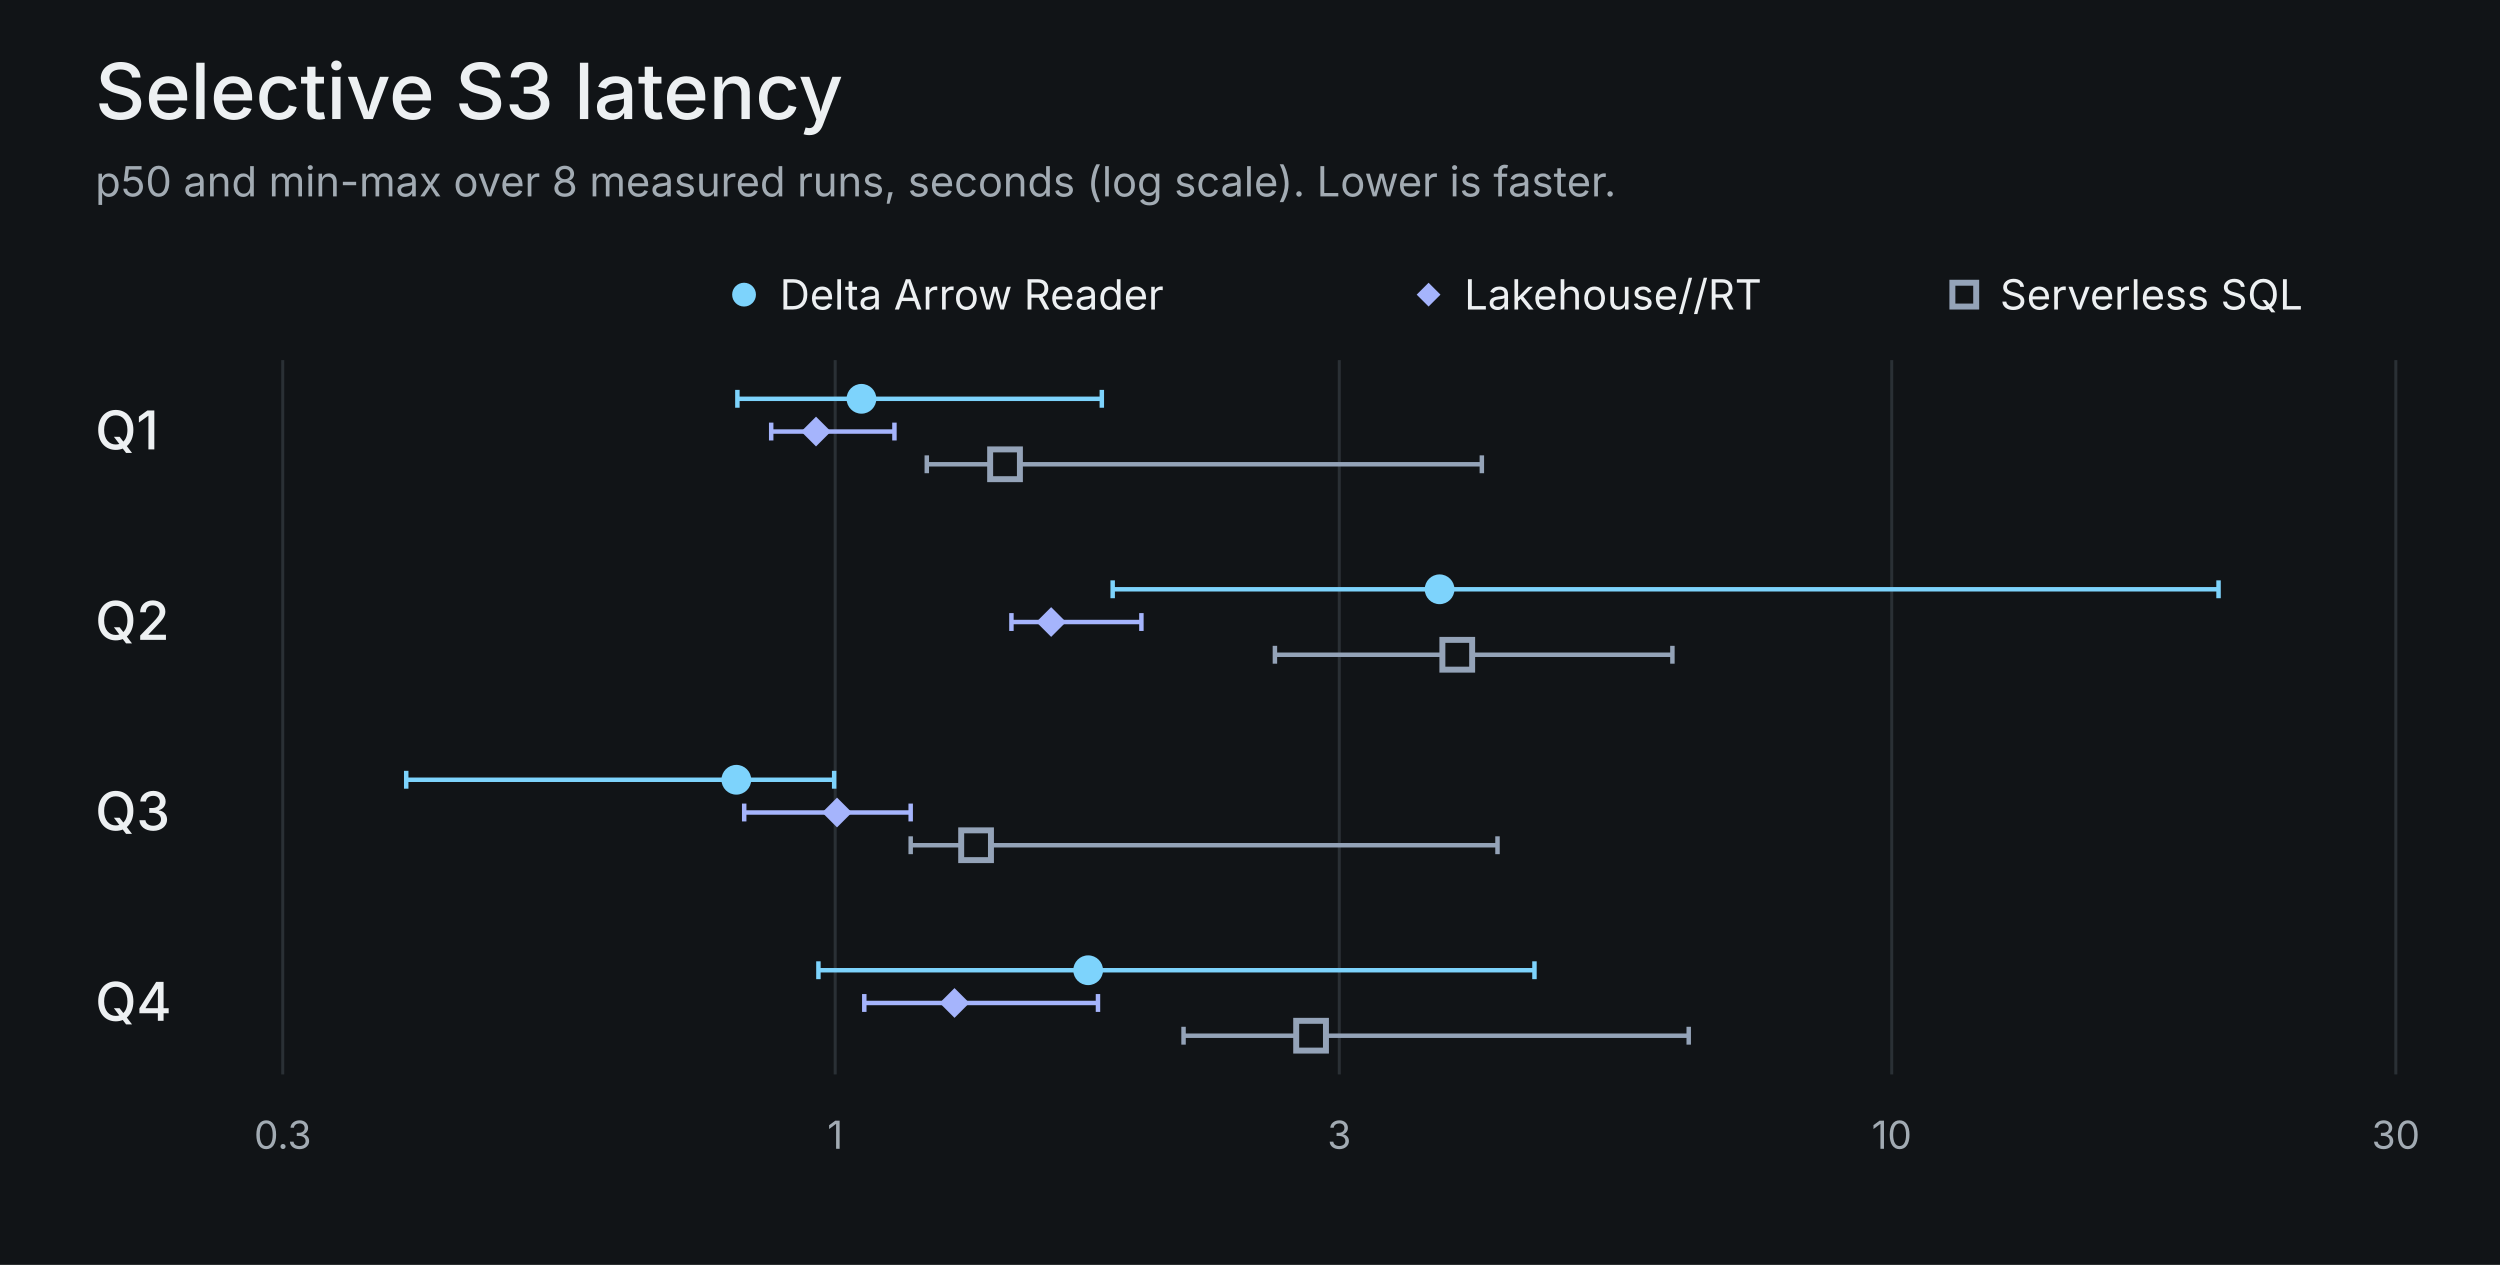
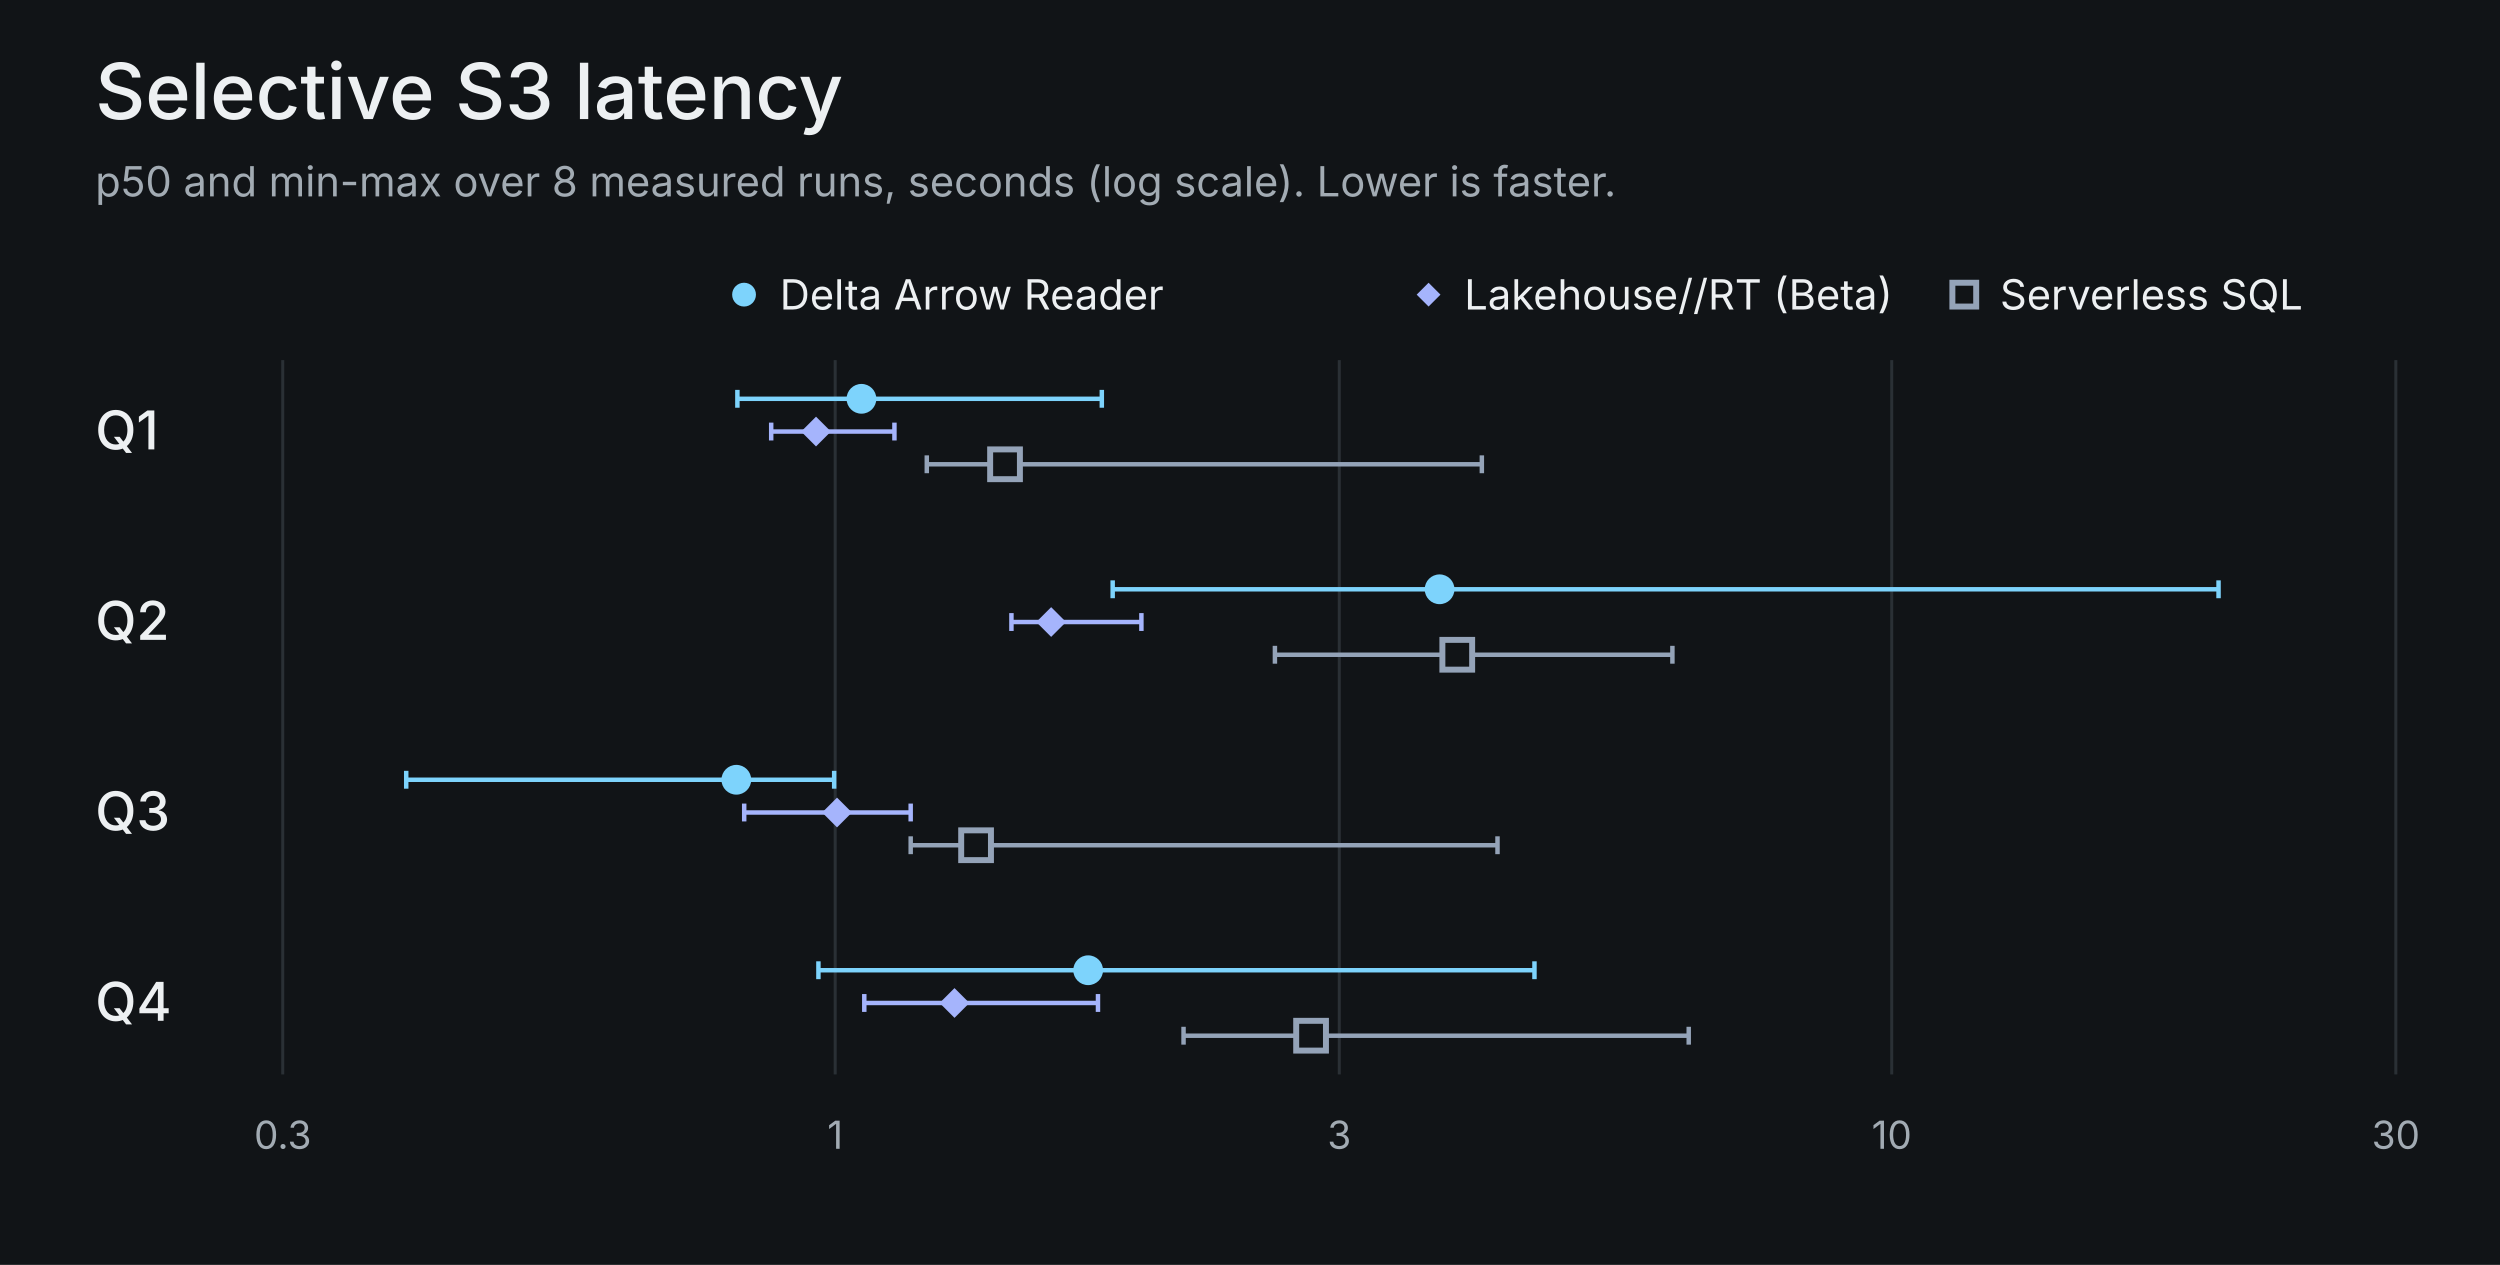
<svg xmlns="http://www.w3.org/2000/svg" width="840" height="425" viewBox="0 0 840 425" role="img" aria-labelledby="title description">
  <style>text{font-family:Inter,ui-sans-serif,-apple-system,BlinkMacSystemFont,"Segoe UI",sans-serif;font-variant-numeric:tabular-nums}</style>
  <rect width="840" height="425" fill="#111417" />
  <text x="32" y="40" fill="#edf0f2" font-size="26" font-weight="500">Selective S3 latency</text>
  <text x="32" y="66" fill="#a2abb3" font-size="14">p50 and min-max over 8 measured runs, seconds (log scale). Lower is faster.</text>
  <circle cx="250" cy="99" r="4" fill="#7dd3fc" />
  <text x="262" y="104" fill="#edf0f2" font-size="14" font-weight="400">Delta Arrow Reader</text>
  <polygon points="480,95 484,99 480,103 476,99" fill="#a5b4fc" />
-   <text x="492" y="104" fill="#edf0f2" font-size="14" font-weight="400">Lakehouse//RT</text>
+   <text x="492" y="104" fill="#edf0f2" font-size="14" font-weight="400">Lakehouse//RT (Beta)</text>
  <rect x="656" y="95" width="8" height="8" fill="#111417" stroke="#94a3b8" stroke-width="2" />
  <text x="672" y="104" fill="#edf0f2" font-size="14" font-weight="400">Serverless SQL</text>
  <line x1="95.00" y1="121" x2="95.00" y2="361" stroke="#2a3035" />
  <text x="95.00" y="386" text-anchor="middle" fill="#a2abb3" font-size="13">0.3</text>
  <line x1="280.62" y1="121" x2="280.62" y2="361" stroke="#2a3035" />
  <text x="280.62" y="386" text-anchor="middle" fill="#a2abb3" font-size="13">1</text>
  <line x1="450.00" y1="121" x2="450.00" y2="361" stroke="#2a3035" />
  <text x="450.00" y="386" text-anchor="middle" fill="#a2abb3" font-size="13">3</text>
  <line x1="635.62" y1="121" x2="635.62" y2="361" stroke="#2a3035" />
  <text x="635.62" y="386" text-anchor="middle" fill="#a2abb3" font-size="13">10</text>
  <line x1="805.00" y1="121" x2="805.00" y2="361" stroke="#2a3035" />
  <text x="805.00" y="386" text-anchor="middle" fill="#a2abb3" font-size="13">30</text>
  <text x="32" y="151" fill="#edf0f2" font-size="18" font-weight="500">Q1</text>
  <line x1="247.76" y1="134" x2="370.21" y2="134" stroke="#7dd3fc" stroke-width="1.5" />
  <line x1="247.76" y1="131" x2="247.76" y2="137" stroke="#7dd3fc" stroke-width="1.5" />
  <line x1="370.21" y1="131" x2="370.21" y2="137" stroke="#7dd3fc" stroke-width="1.5" />
  <circle cx="289.45" cy="134" r="5" fill="#7dd3fc" />
  <line x1="259.12" y1="145" x2="300.53" y2="145" stroke="#a5b4fc" stroke-width="1.5" />
  <line x1="259.12" y1="142" x2="259.12" y2="148" stroke="#a5b4fc" stroke-width="1.5" />
  <line x1="300.53" y1="142" x2="300.53" y2="148" stroke="#a5b4fc" stroke-width="1.5" />
  <polygon points="274.18,140 279.18,145 274.18,150 269.18,145" fill="#a5b4fc" />
  <line x1="311.40" y1="156" x2="497.90" y2="156" stroke="#94a3b8" stroke-width="1.5" />
  <line x1="311.40" y1="153" x2="311.40" y2="159" stroke="#94a3b8" stroke-width="1.5" />
  <line x1="497.90" y1="153" x2="497.90" y2="159" stroke="#94a3b8" stroke-width="1.5" />
  <rect x="332.69" y="151" width="10" height="10" fill="#111417" stroke="#94a3b8" stroke-width="2" />
  <text x="32" y="215" fill="#edf0f2" font-size="18" font-weight="500">Q2</text>
  <line x1="373.86" y1="198" x2="745.43" y2="198" stroke="#7dd3fc" stroke-width="1.5" />
  <line x1="373.86" y1="195" x2="373.86" y2="201" stroke="#7dd3fc" stroke-width="1.5" />
  <line x1="745.43" y1="195" x2="745.43" y2="201" stroke="#7dd3fc" stroke-width="1.5" />
  <circle cx="483.7" cy="198" r="5" fill="#7dd3fc" />
  <line x1="339.84" y1="209" x2="383.51" y2="209" stroke="#a5b4fc" stroke-width="1.5" />
  <line x1="339.84" y1="206" x2="339.84" y2="212" stroke="#a5b4fc" stroke-width="1.5" />
  <line x1="383.51" y1="206" x2="383.51" y2="212" stroke="#a5b4fc" stroke-width="1.5" />
  <polygon points="353.19,204 358.19,209 353.19,214 348.19,209" fill="#a5b4fc" />
  <line x1="428.37" y1="220" x2="561.93" y2="220" stroke="#94a3b8" stroke-width="1.5" />
  <line x1="428.37" y1="217" x2="428.37" y2="223" stroke="#94a3b8" stroke-width="1.5" />
  <line x1="561.93" y1="217" x2="561.93" y2="223" stroke="#94a3b8" stroke-width="1.5" />
  <rect x="484.64" y="215" width="10" height="10" fill="#111417" stroke="#94a3b8" stroke-width="2" />
  <text x="32" y="279" fill="#edf0f2" font-size="18" font-weight="500">Q3</text>
  <line x1="136.49" y1="262" x2="280.28" y2="262" stroke="#7dd3fc" stroke-width="1.5" />
  <line x1="136.49" y1="259" x2="136.49" y2="265" stroke="#7dd3fc" stroke-width="1.5" />
  <line x1="280.28" y1="259" x2="280.28" y2="265" stroke="#7dd3fc" stroke-width="1.5" />
  <circle cx="247.41" cy="262" r="5" fill="#7dd3fc" />
  <line x1="250.05" y1="273" x2="305.99" y2="273" stroke="#a5b4fc" stroke-width="1.5" />
  <line x1="250.05" y1="270" x2="250.05" y2="276" stroke="#a5b4fc" stroke-width="1.5" />
  <line x1="305.99" y1="270" x2="305.99" y2="276" stroke="#a5b4fc" stroke-width="1.5" />
  <polygon points="281.24,268 286.24,273 281.24,278 276.24,273" fill="#a5b4fc" />
  <line x1="305.99" y1="284" x2="503.16" y2="284" stroke="#94a3b8" stroke-width="1.5" />
  <line x1="305.99" y1="281" x2="305.99" y2="287" stroke="#94a3b8" stroke-width="1.5" />
  <line x1="503.16" y1="281" x2="503.16" y2="287" stroke="#94a3b8" stroke-width="1.5" />
  <rect x="322.96" y="279" width="10" height="10" fill="#111417" stroke="#94a3b8" stroke-width="2" />
  <text x="32" y="343" fill="#edf0f2" font-size="18" font-weight="500">Q4</text>
  <line x1="274.99" y1="326" x2="515.58" y2="326" stroke="#7dd3fc" stroke-width="1.5" />
  <line x1="274.99" y1="323" x2="274.99" y2="329" stroke="#7dd3fc" stroke-width="1.5" />
  <line x1="515.58" y1="323" x2="515.58" y2="329" stroke="#7dd3fc" stroke-width="1.5" />
  <circle cx="365.62" cy="326" r="5" fill="#7dd3fc" />
  <line x1="290.40" y1="337" x2="368.92" y2="337" stroke="#a5b4fc" stroke-width="1.5" />
  <line x1="290.40" y1="334" x2="290.40" y2="340" stroke="#a5b4fc" stroke-width="1.5" />
  <line x1="368.92" y1="334" x2="368.92" y2="340" stroke="#a5b4fc" stroke-width="1.5" />
  <polygon points="320.71,332 325.71,337 320.71,342 315.71,337" fill="#a5b4fc" />
  <line x1="397.67" y1="348" x2="567.41" y2="348" stroke="#94a3b8" stroke-width="1.5" />
  <line x1="397.67" y1="345" x2="397.67" y2="351" stroke="#94a3b8" stroke-width="1.5" />
  <line x1="567.41" y1="345" x2="567.41" y2="351" stroke="#94a3b8" stroke-width="1.5" />
  <rect x="435.52" y="343" width="10" height="10" fill="#111417" stroke="#94a3b8" stroke-width="2" />
</svg>
